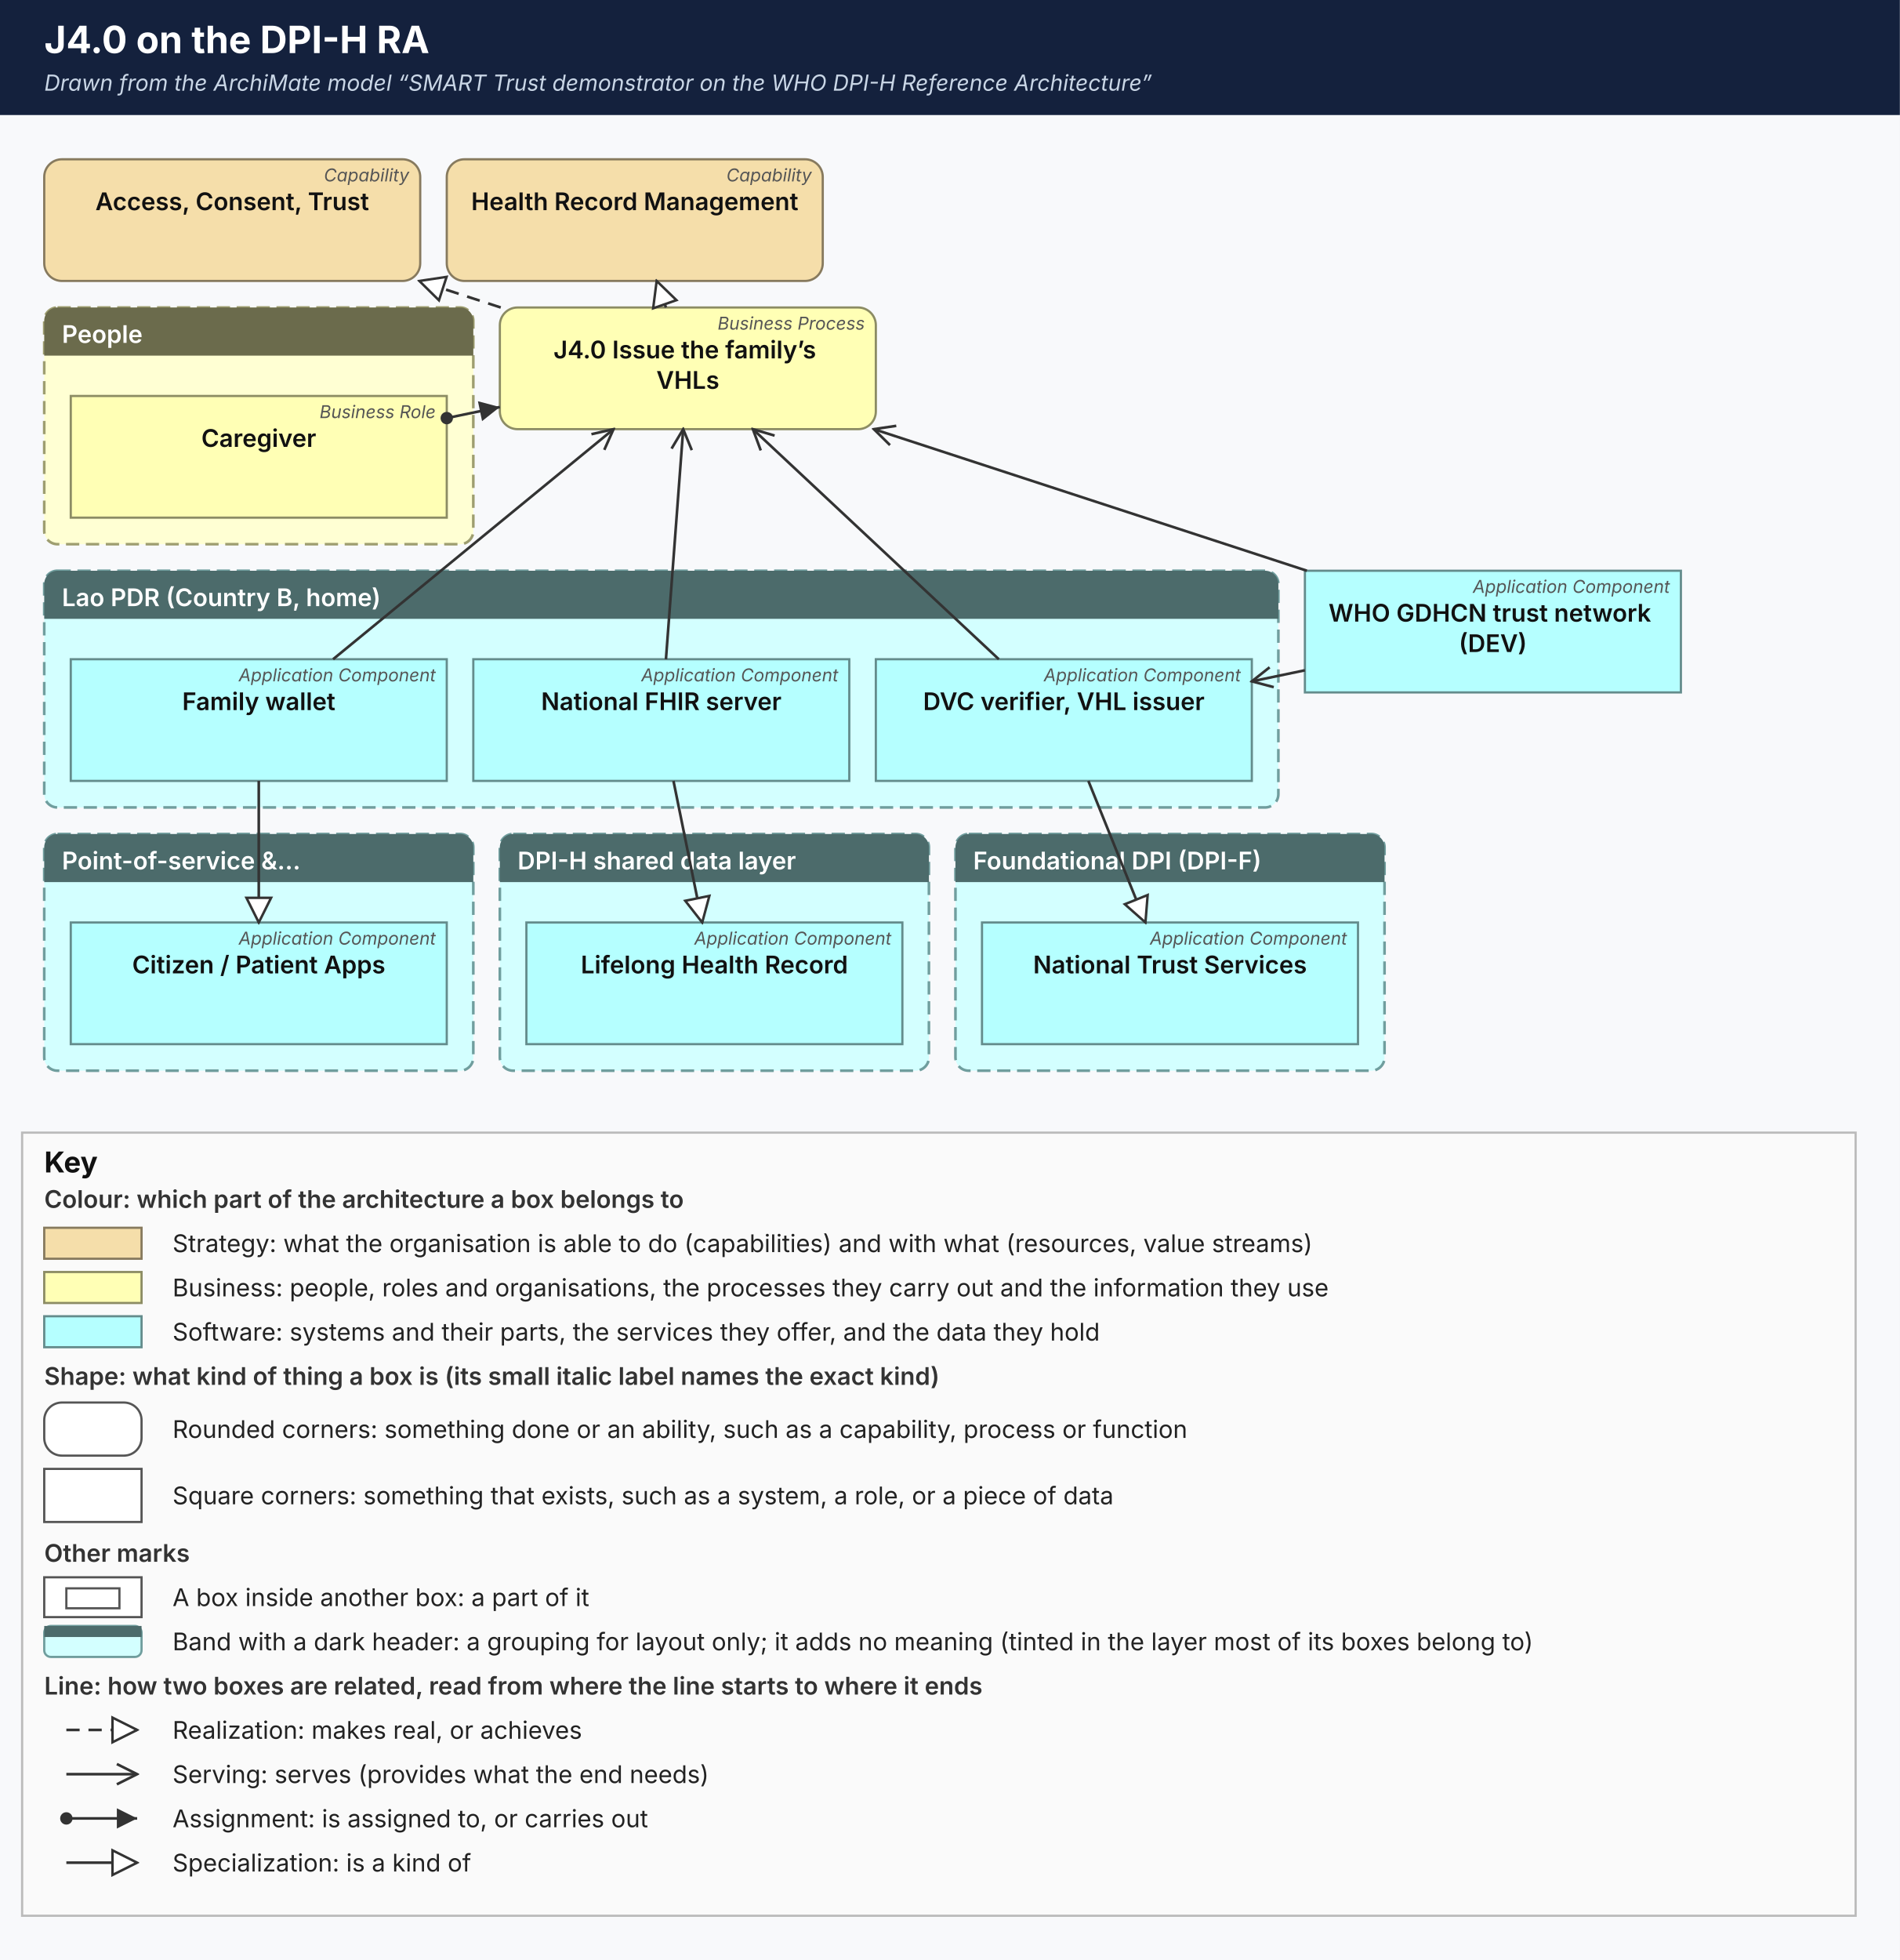
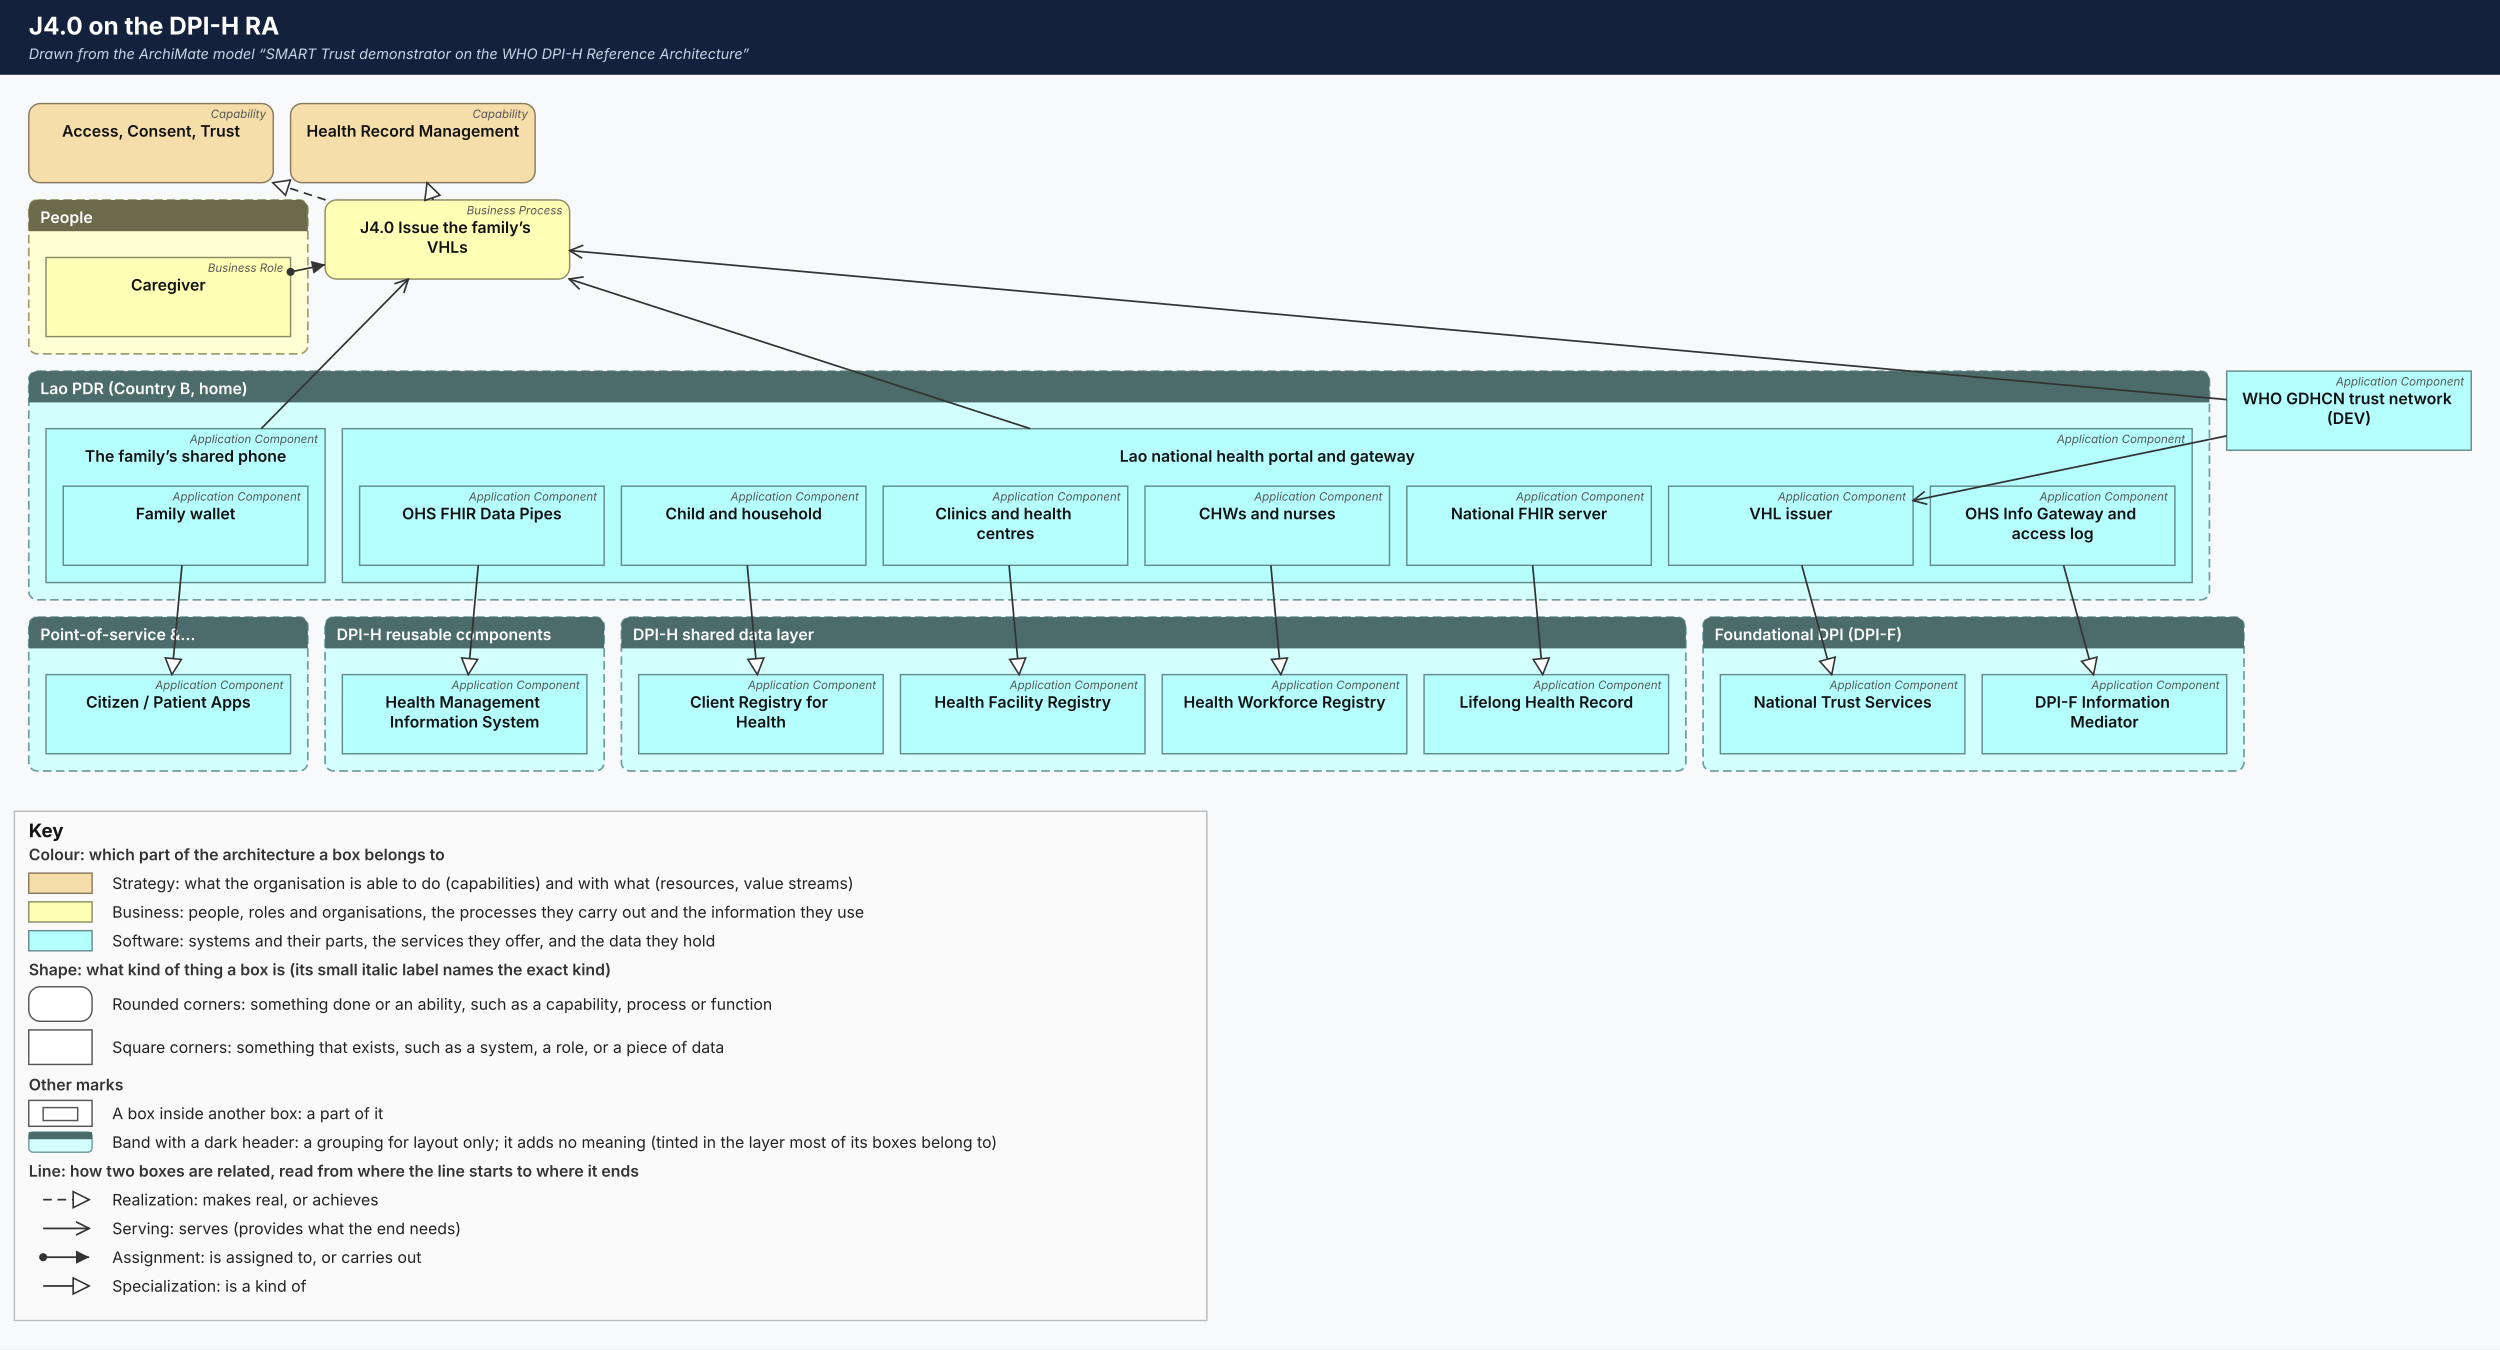
- <svg xmlns="http://www.w3.org/2000/svg" viewBox="4 -48 859 886" width="859" height="886" role="img" aria-labelledby="av-title">
+ <svg xmlns="http://www.w3.org/2000/svg" viewBox="4 -48 1738 938" width="1738" height="938" role="img" aria-labelledby="av-title">
  <style>
.av-name{font:600 11px Inter, "Segoe UI", system-ui, -apple-system, Helvetica, Arial, sans-serif;fill:#111}
.av-type{font:italic 8px Inter, "Segoe UI", system-ui, -apple-system, Helvetica, Arial, sans-serif;fill:#555}
.av-group{font:600 11px Inter, "Segoe UI", system-ui, -apple-system, Helvetica, Arial, sans-serif;fill:#333}
.av-note{font:10px Inter, "Segoe UI", system-ui, -apple-system, Helvetica, Arial, sans-serif;fill:#222}
.av-key{font:11px Inter, "Segoe UI", system-ui, -apple-system, Helvetica, Arial, sans-serif;fill:#222}
.av-keyh{font:600 11px Inter, "Segoe UI", system-ui, -apple-system, Helvetica, Arial, sans-serif;fill:#333}
.av-keyt{font:700 13px Inter, "Segoe UI", system-ui, -apple-system, Helvetica, Arial, sans-serif;fill:#111}
.av-rel{font:9px Inter, "Segoe UI", system-ui, -apple-system, Helvetica, Arial, sans-serif;fill:#333;paint-order:stroke;stroke:#fff;stroke-width:3px}
a:hover rect,a:hover polygon,a:focus rect,a:focus polygon{stroke:#06c;stroke-width:2.5}
</style>
  <defs>
    <marker id="arrow-open" viewBox="0 0 12 12" refX="11" refY="6" markerWidth="11" markerHeight="11" orient="auto-start-reverse" markerUnits="userSpaceOnUse">
      <path d="M1 1 L11 6 L1 11" fill="none" stroke="#333" stroke-width="1.3" />
    </marker>
    <marker id="arrow-filled" viewBox="0 0 12 12" refX="11" refY="6" markerWidth="11" markerHeight="11" orient="auto-start-reverse" markerUnits="userSpaceOnUse">
      <path d="M1 1 L11 6 L1 11 Z" fill="#333" />
    </marker>
    <marker id="arrow-small" viewBox="0 0 10 10" refX="9" refY="5" markerWidth="8" markerHeight="8" orient="auto-start-reverse" markerUnits="userSpaceOnUse">
      <path d="M1 1 L9 5 L1 9" fill="none" stroke="#333" stroke-width="1.2" />
    </marker>
    <marker id="triangle-hollow" viewBox="0 0 14 14" refX="13" refY="7" markerWidth="13" markerHeight="13" orient="auto-start-reverse" markerUnits="userSpaceOnUse">
      <path d="M1 1 L13 7 L1 13 Z" fill="#fff" stroke="#333" stroke-width="1.2" />
    </marker>
    <marker id="diamond-filled" viewBox="0 0 16 10" refX="1" refY="5" markerWidth="16" markerHeight="10" orient="auto-start-reverse" markerUnits="userSpaceOnUse">
      <path d="M1 5 L8 1 L15 5 L8 9 Z" fill="#333" />
    </marker>
    <marker id="diamond-hollow" viewBox="0 0 16 10" refX="1" refY="5" markerWidth="16" markerHeight="10" orient="auto-start-reverse" markerUnits="userSpaceOnUse">
      <path d="M1 5 L8 1 L15 5 L8 9 Z" fill="#fff" stroke="#333" stroke-width="1.2" />
    </marker>
    <marker id="dot" viewBox="0 0 8 8" refX="4" refY="4" markerWidth="7" markerHeight="7" orient="auto" markerUnits="userSpaceOnUse">
      <circle cx="4" cy="4" r="3.2" fill="#333" />
    </marker>
    <pattern id="missing" width="8" height="8" patternUnits="userSpaceOnUse" patternTransform="rotate(45)">
      <rect width="8" height="8" fill="#fff" />
      <line x1="0" y1="0" x2="0" y2="8" stroke="#d33" stroke-width="2" />
    </pattern>
  </defs>
-   <rect x="4" y="-48" width="859" height="886" fill="#f8f9fb" />
-   <rect x="4" y="-48" width="859" height="52" fill="#14213d" />
+   <rect x="4" y="-48" width="1738" height="938" fill="#f8f9fb" />
+   <rect x="4" y="-48" width="1738" height="52" fill="#14213d" />
  <text x="24" y="-24" style="font:700 17px Inter, &quot;Segoe UI&quot;, system-ui, -apple-system, Helvetica, Arial, sans-serif;fill:#fff">J4.0 on the DPI-H RA</text>
  <text x="24" y="-7" style="font:italic 10px Inter, &quot;Segoe UI&quot;, system-ui, -apple-system, Helvetica, Arial, sans-serif;fill:#c9d6e6">Drawn from the ArchiMate model “SMART Trust demonstrator on the WHO DPI-H Reference Architecture”</text>
  <a href="../../../en/smart-trust-demo/archimate/0.1.0/elements/access-consent-trust/" target="_top">
    <rect x="24" y="24" width="170" height="55" rx="8" fill="#f5deaa" stroke="#877a5e" stroke-width="1" />
    <text class="av-type" x="189" y="34" text-anchor="end">Capability</text>
    <text class="av-name" x="109" y="47" text-anchor="middle">
      <tspan x="109" dy="0">Access, Consent, Trust</tspan>
    </text>
  </a>
  <a href="../../../en/smart-trust-demo/archimate/0.1.0/elements/health-record-management/" target="_top">
    <rect x="206" y="24" width="170" height="55" rx="8" fill="#f5deaa" stroke="#877a5e" stroke-width="1" />
    <text class="av-type" x="371" y="34" text-anchor="end">Capability</text>
    <text class="av-name" x="291" y="47" text-anchor="middle">
      <tspan x="291" dy="0">Health Record Management</tspan>
    </text>
  </a>
  <a href="../../../en/smart-trust-demo/archimate/0.1.0/elements/people/" target="_top">
    <rect x="24" y="91" width="194" height="107" rx="6" fill="#ffffd3" stroke="#9e9e70" stroke-width="1.2" stroke-dasharray="6 3" />
    <path d="M24 97 a6 6 0 0 1 6 -6 h182 a6 6 0 0 1 6 6 v15.75 h-194 z" fill="#6b6b4c" />
    <text class="av-group" x="32" y="107" style="fill:#fff">People</text>
  </a>
  <a href="../../../en/smart-trust-demo/archimate/0.1.0/elements/caregiver/" target="_top">
    <rect x="36" y="131" width="170" height="55" fill="#ffffb5" stroke="#8c8c64" stroke-width="1" />
    <text class="av-type" x="201" y="141" text-anchor="end">Business Role</text>
    <text class="av-name" x="121" y="154" text-anchor="middle">
      <tspan x="121" dy="0">Caregiver</tspan>
    </text>
  </a>
  <a href="../../../en/smart-trust-demo/archimate/0.1.0/elements/j4-0-issue-the-family-s-vhls/" target="_top">
    <rect x="230" y="91" width="170" height="55" rx="8" fill="#ffffb5" stroke="#8c8c64" stroke-width="1" />
    <text class="av-type" x="395" y="101" text-anchor="end">Business Process</text>
    <text class="av-name" x="315" y="114" text-anchor="middle">
      <tspan x="315" dy="0">J4.0 Issue the family’s</tspan>
      <tspan x="315" dy="13.75">VHLs</tspan>
    </text>
  </a>
  <a href="../../../en/smart-trust-demo/archimate/0.1.0/elements/lao-pdr-country-b-home/" target="_top">
-     <rect x="24" y="210" width="558" height="107" rx="6" fill="#d3ffff" stroke="#709e9e" stroke-width="1.2" stroke-dasharray="6 3" />
-     <path d="M24 216 a6 6 0 0 1 6 -6 h546 a6 6 0 0 1 6 6 v15.75 h-558 z" fill="#4c6b6b" />
+     <rect x="24" y="210" width="1516" height="159" rx="6" fill="#d3ffff" stroke="#709e9e" stroke-width="1.2" stroke-dasharray="6 3" />
+     <path d="M24 216 a6 6 0 0 1 6 -6 h1504 a6 6 0 0 1 6 6 v15.75 h-1516 z" fill="#4c6b6b" />
    <text class="av-group" x="32" y="226" style="fill:#fff">Lao PDR (Country B, home)</text>
  </a>
+   <a href="../../../en/smart-trust-demo/archimate/0.1.0/elements/the-family-s-shared-phone/" target="_top">
+     <rect x="36" y="250" width="194" height="107" fill="#b5ffff" stroke="#648c8c" stroke-width="1" />
+     <text class="av-type" x="225" y="260" text-anchor="end">Application Component</text>
+     <text class="av-name" x="133" y="273" text-anchor="middle">
+       <tspan x="133" dy="0">The family’s shared phone</tspan>
+     </text>
+   </a>
  <a href="../../../en/smart-trust-demo/archimate/0.1.0/elements/family-wallet/" target="_top">
-     <rect x="36" y="250" width="170" height="55" fill="#b5ffff" stroke="#648c8c" stroke-width="1" />
-     <text class="av-type" x="201" y="260" text-anchor="end">Application Component</text>
-     <text class="av-name" x="121" y="273" text-anchor="middle">
-       <tspan x="121" dy="0">Family wallet</tspan>
+     <rect x="48" y="290" width="170" height="55" fill="#b5ffff" stroke="#648c8c" stroke-width="1" />
+     <text class="av-type" x="213" y="300" text-anchor="end">Application Component</text>
+     <text class="av-name" x="133" y="313" text-anchor="middle">
+       <tspan x="133" dy="0">Family wallet</tspan>
+     </text>
+   </a>
+   <a href="../../../en/smart-trust-demo/archimate/0.1.0/elements/lao-national-health-portal-and-gateway/" target="_top">
+     <rect x="242" y="250" width="1286" height="107" fill="#b5ffff" stroke="#648c8c" stroke-width="1" />
+     <text class="av-type" x="1523" y="260" text-anchor="end">Application Component</text>
+     <text class="av-name" x="885" y="273" text-anchor="middle">
+       <tspan x="885" dy="0">Lao national health portal and gateway</tspan>
+     </text>
+   </a>
+   <a href="../../../en/smart-trust-demo/archimate/0.1.0/elements/ohs-fhir-data-pipes/" target="_top">
+     <rect x="254" y="290" width="170" height="55" fill="#b5ffff" stroke="#648c8c" stroke-width="1" />
+     <text class="av-type" x="419" y="300" text-anchor="end">Application Component</text>
+     <text class="av-name" x="339" y="313" text-anchor="middle">
+       <tspan x="339" dy="0">OHS FHIR Data Pipes</tspan>
+     </text>
+   </a>
+   <a href="../../../en/smart-trust-demo/archimate/0.1.0/elements/child-and-household/" target="_top">
+     <rect x="436" y="290" width="170" height="55" fill="#b5ffff" stroke="#648c8c" stroke-width="1" />
+     <text class="av-type" x="601" y="300" text-anchor="end">Application Component</text>
+     <text class="av-name" x="521" y="313" text-anchor="middle">
+       <tspan x="521" dy="0">Child and household</tspan>
+     </text>
+   </a>
+   <a href="../../../en/smart-trust-demo/archimate/0.1.0/elements/clinics-and-health-centres/" target="_top">
+     <rect x="618" y="290" width="170" height="55" fill="#b5ffff" stroke="#648c8c" stroke-width="1" />
+     <text class="av-type" x="783" y="300" text-anchor="end">Application Component</text>
+     <text class="av-name" x="703" y="313" text-anchor="middle">
+       <tspan x="703" dy="0">Clinics and health</tspan>
+       <tspan x="703" dy="13.75">centres</tspan>
+     </text>
+   </a>
+   <a href="../../../en/smart-trust-demo/archimate/0.1.0/elements/chws-and-nurses/" target="_top">
+     <rect x="800" y="290" width="170" height="55" fill="#b5ffff" stroke="#648c8c" stroke-width="1" />
+     <text class="av-type" x="965" y="300" text-anchor="end">Application Component</text>
+     <text class="av-name" x="885" y="313" text-anchor="middle">
+       <tspan x="885" dy="0">CHWs and nurses</tspan>
    </text>
  </a>
  <a href="../../../en/smart-trust-demo/archimate/0.1.0/elements/national-fhir-server/" target="_top">
-     <rect x="218" y="250" width="170" height="55" fill="#b5ffff" stroke="#648c8c" stroke-width="1" />
-     <text class="av-type" x="383" y="260" text-anchor="end">Application Component</text>
-     <text class="av-name" x="303" y="273" text-anchor="middle">
-       <tspan x="303" dy="0">National FHIR server</tspan>
-     </text>
-   </a>
-   <a href="../../../en/smart-trust-demo/archimate/0.1.0/elements/dvc-verifier-vhl-issuer/" target="_top">
-     <rect x="400" y="250" width="170" height="55" fill="#b5ffff" stroke="#648c8c" stroke-width="1" />
-     <text class="av-type" x="565" y="260" text-anchor="end">Application Component</text>
-     <text class="av-name" x="485" y="273" text-anchor="middle">
-       <tspan x="485" dy="0">DVC verifier, VHL issuer</tspan>
+     <rect x="982" y="290" width="170" height="55" fill="#b5ffff" stroke="#648c8c" stroke-width="1" />
+     <text class="av-type" x="1147" y="300" text-anchor="end">Application Component</text>
+     <text class="av-name" x="1067" y="313" text-anchor="middle">
+       <tspan x="1067" dy="0">National FHIR server</tspan>
+     </text>
+   </a>
+   <a href="../../../en/smart-trust-demo/archimate/0.1.0/elements/vhl-issuer/" target="_top">
+     <rect x="1164" y="290" width="170" height="55" fill="#b5ffff" stroke="#648c8c" stroke-width="1" />
+     <text class="av-type" x="1329" y="300" text-anchor="end">Application Component</text>
+     <text class="av-name" x="1249" y="313" text-anchor="middle">
+       <tspan x="1249" dy="0">VHL issuer</tspan>
+     </text>
+   </a>
+   <a href="../../../en/smart-trust-demo/archimate/0.1.0/elements/ohs-info-gateway-and-access-log/" target="_top">
+     <rect x="1346" y="290" width="170" height="55" fill="#b5ffff" stroke="#648c8c" stroke-width="1" />
+     <text class="av-type" x="1511" y="300" text-anchor="end">Application Component</text>
+     <text class="av-name" x="1431" y="313" text-anchor="middle">
+       <tspan x="1431" dy="0">OHS Info Gateway and</tspan>
+       <tspan x="1431" dy="13.75">access log</tspan>
    </text>
  </a>
  <a href="../../../en/smart-trust-demo/archimate/0.1.0/elements/who-gdhcn-trust-network-dev/" target="_top">
-     <rect x="594" y="210" width="170" height="55" fill="#b5ffff" stroke="#648c8c" stroke-width="1" />
-     <text class="av-type" x="759" y="220" text-anchor="end">Application Component</text>
-     <text class="av-name" x="679" y="233" text-anchor="middle">
-       <tspan x="679" dy="0">WHO GDHCN trust network</tspan>
-       <tspan x="679" dy="13.75">(DEV)</tspan>
+     <rect x="1552" y="210" width="170" height="55" fill="#b5ffff" stroke="#648c8c" stroke-width="1" />
+     <text class="av-type" x="1717" y="220" text-anchor="end">Application Component</text>
+     <text class="av-name" x="1637" y="233" text-anchor="middle">
+       <tspan x="1637" dy="0">WHO GDHCN trust network</tspan>
+       <tspan x="1637" dy="13.75">(DEV)</tspan>
    </text>
  </a>
  <a href="../../../en/smart-trust-demo/archimate/0.1.0/elements/point-of-service-functional-applications/" target="_top">
-     <rect x="24" y="329" width="194" height="107" rx="6" fill="#d3ffff" stroke="#709e9e" stroke-width="1.2" stroke-dasharray="6 3" />
-     <path d="M24 335 a6 6 0 0 1 6 -6 h182 a6 6 0 0 1 6 6 v15.75 h-194 z" fill="#4c6b6b" />
-     <text class="av-group" x="32" y="345" style="fill:#fff">Point-of-service &amp;…</text>
+     <rect x="24" y="381" width="194" height="107" rx="6" fill="#d3ffff" stroke="#709e9e" stroke-width="1.2" stroke-dasharray="6 3" />
+     <path d="M24 387 a6 6 0 0 1 6 -6 h182 a6 6 0 0 1 6 6 v15.75 h-194 z" fill="#4c6b6b" />
+     <text class="av-group" x="32" y="397" style="fill:#fff">Point-of-service &amp;…</text>
  </a>
  <a href="../../../en/smart-trust-demo/archimate/0.1.0/elements/citizen-patient-apps/" target="_top">
-     <rect x="36" y="369" width="170" height="55" fill="#b5ffff" stroke="#648c8c" stroke-width="1" />
-     <text class="av-type" x="201" y="379" text-anchor="end">Application Component</text>
-     <text class="av-name" x="121" y="392" text-anchor="middle">
+     <rect x="36" y="421" width="170" height="55" fill="#b5ffff" stroke="#648c8c" stroke-width="1" />
+     <text class="av-type" x="201" y="431" text-anchor="end">Application Component</text>
+     <text class="av-name" x="121" y="444" text-anchor="middle">
      <tspan x="121" dy="0">Citizen / Patient Apps</tspan>
    </text>
  </a>
+   <a href="../../../en/smart-trust-demo/archimate/0.1.0/elements/dpi-h-reusable-components/" target="_top">
+     <rect x="230" y="381" width="194" height="107" rx="6" fill="#d3ffff" stroke="#709e9e" stroke-width="1.2" stroke-dasharray="6 3" />
+     <path d="M230 387 a6 6 0 0 1 6 -6 h182 a6 6 0 0 1 6 6 v15.75 h-194 z" fill="#4c6b6b" />
+     <text class="av-group" x="238" y="397" style="fill:#fff">DPI-H reusable components</text>
+   </a>
+   <a href="../../../en/smart-trust-demo/archimate/0.1.0/elements/health-management-information-system/" target="_top">
+     <rect x="242" y="421" width="170" height="55" fill="#b5ffff" stroke="#648c8c" stroke-width="1" />
+     <text class="av-type" x="407" y="431" text-anchor="end">Application Component</text>
+     <text class="av-name" x="327" y="444" text-anchor="middle">
+       <tspan x="327" dy="0">Health Management</tspan>
+       <tspan x="327" dy="13.75">Information System</tspan>
+     </text>
+   </a>
  <a href="../../../en/smart-trust-demo/archimate/0.1.0/elements/dpi-h-shared-data-layer/" target="_top">
-     <rect x="230" y="329" width="194" height="107" rx="6" fill="#d3ffff" stroke="#709e9e" stroke-width="1.2" stroke-dasharray="6 3" />
-     <path d="M230 335 a6 6 0 0 1 6 -6 h182 a6 6 0 0 1 6 6 v15.75 h-194 z" fill="#4c6b6b" />
-     <text class="av-group" x="238" y="345" style="fill:#fff">DPI-H shared data layer</text>
+     <rect x="436" y="381" width="740" height="107" rx="6" fill="#d3ffff" stroke="#709e9e" stroke-width="1.2" stroke-dasharray="6 3" />
+     <path d="M436 387 a6 6 0 0 1 6 -6 h728 a6 6 0 0 1 6 6 v15.75 h-740 z" fill="#4c6b6b" />
+     <text class="av-group" x="444" y="397" style="fill:#fff">DPI-H shared data layer</text>
+   </a>
+   <a href="../../../en/smart-trust-demo/archimate/0.1.0/elements/client-registry-for-health/" target="_top">
+     <rect x="448" y="421" width="170" height="55" fill="#b5ffff" stroke="#648c8c" stroke-width="1" />
+     <text class="av-type" x="613" y="431" text-anchor="end">Application Component</text>
+     <text class="av-name" x="533" y="444" text-anchor="middle">
+       <tspan x="533" dy="0">Client Registry for</tspan>
+       <tspan x="533" dy="13.75">Health</tspan>
+     </text>
+   </a>
+   <a href="../../../en/smart-trust-demo/archimate/0.1.0/elements/health-facility-registry/" target="_top">
+     <rect x="630" y="421" width="170" height="55" fill="#b5ffff" stroke="#648c8c" stroke-width="1" />
+     <text class="av-type" x="795" y="431" text-anchor="end">Application Component</text>
+     <text class="av-name" x="715" y="444" text-anchor="middle">
+       <tspan x="715" dy="0">Health Facility Registry</tspan>
+     </text>
+   </a>
+   <a href="../../../en/smart-trust-demo/archimate/0.1.0/elements/health-workforce-registry/" target="_top">
+     <rect x="812" y="421" width="170" height="55" fill="#b5ffff" stroke="#648c8c" stroke-width="1" />
+     <text class="av-type" x="977" y="431" text-anchor="end">Application Component</text>
+     <text class="av-name" x="897" y="444" text-anchor="middle">
+       <tspan x="897" dy="0">Health Workforce Registry</tspan>
+     </text>
  </a>
  <a href="../../../en/smart-trust-demo/archimate/0.1.0/elements/lifelong-health-record/" target="_top">
-     <rect x="242" y="369" width="170" height="55" fill="#b5ffff" stroke="#648c8c" stroke-width="1" />
-     <text class="av-type" x="407" y="379" text-anchor="end">Application Component</text>
-     <text class="av-name" x="327" y="392" text-anchor="middle">
-       <tspan x="327" dy="0">Lifelong Health Record</tspan>
+     <rect x="994" y="421" width="170" height="55" fill="#b5ffff" stroke="#648c8c" stroke-width="1" />
+     <text class="av-type" x="1159" y="431" text-anchor="end">Application Component</text>
+     <text class="av-name" x="1079" y="444" text-anchor="middle">
+       <tspan x="1079" dy="0">Lifelong Health Record</tspan>
    </text>
  </a>
  <a href="../../../en/smart-trust-demo/archimate/0.1.0/elements/foundational-dpi-dpi-f/" target="_top">
-     <rect x="436" y="329" width="194" height="107" rx="6" fill="#d3ffff" stroke="#709e9e" stroke-width="1.2" stroke-dasharray="6 3" />
-     <path d="M436 335 a6 6 0 0 1 6 -6 h182 a6 6 0 0 1 6 6 v15.75 h-194 z" fill="#4c6b6b" />
-     <text class="av-group" x="444" y="345" style="fill:#fff">Foundational DPI (DPI-F)</text>
+     <rect x="1188" y="381" width="376" height="107" rx="6" fill="#d3ffff" stroke="#709e9e" stroke-width="1.2" stroke-dasharray="6 3" />
+     <path d="M1188 387 a6 6 0 0 1 6 -6 h364 a6 6 0 0 1 6 6 v15.75 h-376 z" fill="#4c6b6b" />
+     <text class="av-group" x="1196" y="397" style="fill:#fff">Foundational DPI (DPI-F)</text>
  </a>
  <a href="../../../en/smart-trust-demo/archimate/0.1.0/elements/national-trust-services/" target="_top">
-     <rect x="448" y="369" width="170" height="55" fill="#b5ffff" stroke="#648c8c" stroke-width="1" />
-     <text class="av-type" x="613" y="379" text-anchor="end">Application Component</text>
-     <text class="av-name" x="533" y="392" text-anchor="middle">
-       <tspan x="533" dy="0">National Trust Services</tspan>
+     <rect x="1200" y="421" width="170" height="55" fill="#b5ffff" stroke="#648c8c" stroke-width="1" />
+     <text class="av-type" x="1365" y="431" text-anchor="end">Application Component</text>
+     <text class="av-name" x="1285" y="444" text-anchor="middle">
+       <tspan x="1285" dy="0">National Trust Services</tspan>
+     </text>
+   </a>
+   <a href="../../../en/smart-trust-demo/archimate/0.1.0/elements/dpi-f-information-mediator/" target="_top">
+     <rect x="1382" y="421" width="170" height="55" fill="#b5ffff" stroke="#648c8c" stroke-width="1" />
+     <text class="av-type" x="1547" y="431" text-anchor="end">Application Component</text>
+     <text class="av-name" x="1467" y="444" text-anchor="middle">
+       <tspan x="1467" dy="0">DPI-F Information</tspan>
+       <tspan x="1467" dy="13.75">Mediator</tspan>
    </text>
  </a>
  <a href="../../../en/smart-trust-demo/archimate/0.1.0/relationships/id-f8047c950f0f55fe88023fece9d908f6/" target="_top">
    <path d="M206 141 L230 136" fill="none" stroke="#333" stroke-width="1.2" marker-start="url(#dot)" marker-end="url(#arrow-filled)" />
    <path d="M206 141 L230 136" fill="none" stroke="transparent" stroke-width="8" />
  </a>
  <a href="../../../en/smart-trust-demo/archimate/0.1.0/relationships/id-675daa6d7e765f45b8cbad947a535552/" target="_top">
    <path d="M230.4 91 L193.6 79" fill="none" stroke="#333" stroke-width="1.2" stroke-dasharray="6 4" marker-end="url(#triangle-hollow)" />
    <path d="M230.4 91 L193.6 79" fill="none" stroke="transparent" stroke-width="8" />
  </a>
  <a href="../../../en/smart-trust-demo/archimate/0.1.0/relationships/id-c791ecc77d1950e799a4d45396b2adfa/" target="_top">
    <path d="M305.1 91 L300.9 79" fill="none" stroke="#333" stroke-width="1.2" stroke-dasharray="6 4" marker-end="url(#triangle-hollow)" />
    <path d="M305.1 91 L300.9 79" fill="none" stroke="transparent" stroke-width="8" />
  </a>
-   <a href="../../../en/smart-trust-demo/archimate/0.1.0/relationships/id-f44ad4981559561b9858b917a2adee58/" target="_top">
-     <path d="M154.6 250 L281.4 146" fill="none" stroke="#333" stroke-width="1.2" marker-end="url(#arrow-open)" />
-     <path d="M154.6 250 L281.4 146" fill="none" stroke="transparent" stroke-width="8" />
+   <a href="../../../en/smart-trust-demo/archimate/0.1.0/relationships/id-aaaabbe59abd58ef98e45c12ca9f2bcc/" target="_top">
+     <path d="M185.6 250 L287.9 146" fill="none" stroke="#333" stroke-width="1.2" marker-end="url(#arrow-open)" />
+     <path d="M185.6 250 L287.9 146" fill="none" stroke="transparent" stroke-width="8" />
  </a>
  <a href="../../../en/smart-trust-demo/archimate/0.1.0/relationships/id-b41ad5678e9654d0b0a8715f0396d899/" target="_top">
-     <path d="M121 305 L121 369" fill="none" stroke="#333" stroke-width="1.2" marker-end="url(#triangle-hollow)" />
-     <path d="M121 305 L121 369" fill="none" stroke="transparent" stroke-width="8" />
-   </a>
-   <a href="../../../en/smart-trust-demo/archimate/0.1.0/relationships/id-66de146695365b908df787749e32b341/" target="_top">
-     <path d="M305.1 250 L312.9 146" fill="none" stroke="#333" stroke-width="1.2" marker-end="url(#arrow-open)" />
-     <path d="M305.1 250 L312.9 146" fill="none" stroke="transparent" stroke-width="8" />
+     <path d="M130.5 345 L123.5 421" fill="none" stroke="#333" stroke-width="1.2" marker-end="url(#triangle-hollow)" />
+     <path d="M130.5 345 L123.5 421" fill="none" stroke="transparent" stroke-width="8" />
+   </a>
+   <a href="../../../en/smart-trust-demo/archimate/0.1.0/relationships/id-e27b32d2354e5237bac5cff9632c2950/" target="_top">
+     <path d="M720.2 250 L399.7 146" fill="none" stroke="#333" stroke-width="1.2" marker-end="url(#arrow-open)" />
+     <path d="M720.2 250 L399.7 146" fill="none" stroke="transparent" stroke-width="8" />
+   </a>
+   <a href="../../../en/smart-trust-demo/archimate/0.1.0/relationships/id-825d6a9d3b16510caa8f128db60bcd36/" target="_top">
+     <path d="M336.5 345 L329.5 421" fill="none" stroke="#333" stroke-width="1.2" marker-end="url(#triangle-hollow)" />
+     <path d="M336.5 345 L329.5 421" fill="none" stroke="transparent" stroke-width="8" />
+   </a>
+   <a href="../../../en/smart-trust-demo/archimate/0.1.0/relationships/id-eeadbc133a735395b07803d286fd31ce/" target="_top">
+     <path d="M523.5 345 L530.5 421" fill="none" stroke="#333" stroke-width="1.2" marker-end="url(#triangle-hollow)" />
+     <path d="M523.5 345 L530.5 421" fill="none" stroke="transparent" stroke-width="8" />
+   </a>
+   <a href="../../../en/smart-trust-demo/archimate/0.1.0/relationships/id-a5229f86e251575f94a912b814461342/" target="_top">
+     <path d="M705.5 345 L712.5 421" fill="none" stroke="#333" stroke-width="1.2" marker-end="url(#triangle-hollow)" />
+     <path d="M705.5 345 L712.5 421" fill="none" stroke="transparent" stroke-width="8" />
+   </a>
+   <a href="../../../en/smart-trust-demo/archimate/0.1.0/relationships/id-caa467f64ef55ecd819fdb2a8f226cda/" target="_top">
+     <path d="M887.5 345 L894.5 421" fill="none" stroke="#333" stroke-width="1.2" marker-end="url(#triangle-hollow)" />
+     <path d="M887.5 345 L894.5 421" fill="none" stroke="transparent" stroke-width="8" />
  </a>
  <a href="../../../en/smart-trust-demo/archimate/0.1.0/relationships/id-d48eb5e708825100979a380a19aa99df/" target="_top">
-     <path d="M308.5 305 L321.5 369" fill="none" stroke="#333" stroke-width="1.2" marker-end="url(#triangle-hollow)" />
-     <path d="M308.5 305 L321.5 369" fill="none" stroke="transparent" stroke-width="8" />
-   </a>
-   <a href="../../../en/smart-trust-demo/archimate/0.1.0/relationships/id-c898156d4e0a5634b3ad852b9dfe52ae/" target="_top">
-     <path d="M455.6 250 L344.4 146" fill="none" stroke="#333" stroke-width="1.2" marker-end="url(#arrow-open)" />
-     <path d="M455.6 250 L344.4 146" fill="none" stroke="transparent" stroke-width="8" />
-   </a>
-   <a href="../../../en/smart-trust-demo/archimate/0.1.0/relationships/id-0724c3ba57be55479a124bc9a9768269/" target="_top">
-     <path d="M496.1 305 L521.9 369" fill="none" stroke="#333" stroke-width="1.2" marker-end="url(#triangle-hollow)" />
-     <path d="M496.1 305 L521.9 369" fill="none" stroke="transparent" stroke-width="8" />
+     <path d="M1069.5 345 L1076.5 421" fill="none" stroke="#333" stroke-width="1.2" marker-end="url(#triangle-hollow)" />
+     <path d="M1069.5 345 L1076.5 421" fill="none" stroke="transparent" stroke-width="8" />
+   </a>
+   <a href="../../../en/smart-trust-demo/archimate/0.1.0/relationships/id-d93f8cb726915383ba0556993e36868d/" target="_top">
+     <path d="M1256.6 345 L1277.4 421" fill="none" stroke="#333" stroke-width="1.2" marker-end="url(#triangle-hollow)" />
+     <path d="M1256.6 345 L1277.4 421" fill="none" stroke="transparent" stroke-width="8" />
+   </a>
+   <a href="../../../en/smart-trust-demo/archimate/0.1.0/relationships/id-43a467a6461759a1aa4f0e51437ddebd/" target="_top">
+     <path d="M1438.6 345 L1459.4 421" fill="none" stroke="#333" stroke-width="1.2" marker-end="url(#triangle-hollow)" />
+     <path d="M1438.6 345 L1459.4 421" fill="none" stroke="transparent" stroke-width="8" />
  </a>
  <a href="../../../en/smart-trust-demo/archimate/0.1.0/relationships/id-707b767b414854faba5ac128fdd47351/" target="_top">
-     <path d="M594.9 210 L399.1 146" fill="none" stroke="#333" stroke-width="1.2" marker-end="url(#arrow-open)" />
-     <path d="M594.9 210 L399.1 146" fill="none" stroke="transparent" stroke-width="8" />
-   </a>
-   <a href="../../../en/smart-trust-demo/archimate/0.1.0/relationships/id-329799104c135337804b3afdbb72baf2/" target="_top">
-     <path d="M594 255 L570 260" fill="none" stroke="#333" stroke-width="1.2" marker-end="url(#arrow-open)" />
-     <path d="M594 255 L570 260" fill="none" stroke="transparent" stroke-width="8" />
+     <path d="M1552 229.8 L400 126.2" fill="none" stroke="#333" stroke-width="1.2" marker-end="url(#arrow-open)" />
+     <path d="M1552 229.8 L400 126.2" fill="none" stroke="transparent" stroke-width="8" />
+   </a>
+   <a href="../../../en/smart-trust-demo/archimate/0.1.0/relationships/id-c17fa319c83d54adaeeab56c08ee32b1/" target="_top">
+     <path d="M1552 255 L1334 300" fill="none" stroke="#333" stroke-width="1.2" marker-end="url(#arrow-open)" />
+     <path d="M1552 255 L1334 300" fill="none" stroke="transparent" stroke-width="8" />
  </a>
  <g class="av-legend">
-     <rect x="14" y="464" width="829" height="354" fill="#fafafa" stroke="#bbb" />
-     <text class="av-keyt" x="24" y="482">Key</text>
-     <text class="av-keyh" x="24" y="498">Colour: which part of the architecture a box belongs to</text>
-     <rect x="24" y="507" width="44" height="14" fill="#f5deaa" stroke="#877a5e" />
-     <text class="av-key" x="82" y="518">Strategy: what the organisation is able to do (capabilities) and with what (resources, value streams)</text>
-     <rect x="24" y="527" width="44" height="14" fill="#ffffb5" stroke="#8c8c64" />
-     <text class="av-key" x="82" y="538">Business: people, roles and organisations, the processes they carry out and the information they use</text>
-     <rect x="24" y="547" width="44" height="14" fill="#b5ffff" stroke="#648c8c" />
-     <text class="av-key" x="82" y="558">Software: systems and their parts, the services they offer, and the data they hold</text>
-     <text class="av-keyh" x="24" y="578">Shape: what kind of thing a box is (its small italic label names the exact kind)</text>
-     <rect x="24" y="586" width="44" height="24" rx="8" fill="#fff" stroke="#555" />
-     <text class="av-key" x="82" y="602">Rounded corners: something done or an ability, such as a capability, process or function</text>
-     <rect x="24" y="616" width="44" height="24" fill="#fff" stroke="#555" />
-     <text class="av-key" x="82" y="632">Square corners: something that exists, such as a system, a role, or a piece of data</text>
-     <text class="av-keyh" x="24" y="658">Other marks</text>
-     <rect x="24" y="665" width="44" height="18" fill="#fff" stroke="#555" />
-     <rect x="34" y="670" width="24" height="9" fill="#fff" stroke="#555" />
-     <text class="av-key" x="82" y="678">A box inside another box: a part of it</text>
-     <rect x="24" y="687" width="44" height="14" rx="3" fill="#d3ffff" stroke="#709e9e" />
-     <rect x="24" y="687" width="44" height="5" fill="#4c6b6b" />
-     <text class="av-key" x="82" y="698">Band with a dark header: a grouping for layout only; it adds no meaning (tinted in the layer most of its boxes belong to)</text>
-     <text class="av-keyh" x="24" y="718">Line: how two boxes are related, read from where the line starts to where it ends</text>
-     <path d="M34 734 L66 734" fill="none" stroke="#333" stroke-width="1.2" stroke-dasharray="6 4" marker-end="url(#triangle-hollow)" />
-     <text class="av-key" x="82" y="738">Realization: makes real, or achieves</text>
-     <path d="M34 754 L66 754" fill="none" stroke="#333" stroke-width="1.2" marker-end="url(#arrow-open)" />
-     <text class="av-key" x="82" y="758">Serving: serves (provides what the end needs)</text>
-     <path d="M34 774 L66 774" fill="none" stroke="#333" stroke-width="1.2" marker-start="url(#dot)" marker-end="url(#arrow-filled)" />
-     <text class="av-key" x="82" y="778">Assignment: is assigned to, or carries out</text>
-     <path d="M34 794 L66 794" fill="none" stroke="#333" stroke-width="1.2" marker-end="url(#triangle-hollow)" />
-     <text class="av-key" x="82" y="798">Specialization: is a kind of</text>
+     <rect x="14" y="516" width="829" height="354" fill="#fafafa" stroke="#bbb" />
+     <text class="av-keyt" x="24" y="534">Key</text>
+     <text class="av-keyh" x="24" y="550">Colour: which part of the architecture a box belongs to</text>
+     <rect x="24" y="559" width="44" height="14" fill="#f5deaa" stroke="#877a5e" />
+     <text class="av-key" x="82" y="570">Strategy: what the organisation is able to do (capabilities) and with what (resources, value streams)</text>
+     <rect x="24" y="579" width="44" height="14" fill="#ffffb5" stroke="#8c8c64" />
+     <text class="av-key" x="82" y="590">Business: people, roles and organisations, the processes they carry out and the information they use</text>
+     <rect x="24" y="599" width="44" height="14" fill="#b5ffff" stroke="#648c8c" />
+     <text class="av-key" x="82" y="610">Software: systems and their parts, the services they offer, and the data they hold</text>
+     <text class="av-keyh" x="24" y="630">Shape: what kind of thing a box is (its small italic label names the exact kind)</text>
+     <rect x="24" y="638" width="44" height="24" rx="8" fill="#fff" stroke="#555" />
+     <text class="av-key" x="82" y="654">Rounded corners: something done or an ability, such as a capability, process or function</text>
+     <rect x="24" y="668" width="44" height="24" fill="#fff" stroke="#555" />
+     <text class="av-key" x="82" y="684">Square corners: something that exists, such as a system, a role, or a piece of data</text>
+     <text class="av-keyh" x="24" y="710">Other marks</text>
+     <rect x="24" y="717" width="44" height="18" fill="#fff" stroke="#555" />
+     <rect x="34" y="722" width="24" height="9" fill="#fff" stroke="#555" />
+     <text class="av-key" x="82" y="730">A box inside another box: a part of it</text>
+     <rect x="24" y="739" width="44" height="14" rx="3" fill="#d3ffff" stroke="#709e9e" />
+     <rect x="24" y="739" width="44" height="5" fill="#4c6b6b" />
+     <text class="av-key" x="82" y="750">Band with a dark header: a grouping for layout only; it adds no meaning (tinted in the layer most of its boxes belong to)</text>
+     <text class="av-keyh" x="24" y="770">Line: how two boxes are related, read from where the line starts to where it ends</text>
+     <path d="M34 786 L66 786" fill="none" stroke="#333" stroke-width="1.2" stroke-dasharray="6 4" marker-end="url(#triangle-hollow)" />
+     <text class="av-key" x="82" y="790">Realization: makes real, or achieves</text>
+     <path d="M34 806 L66 806" fill="none" stroke="#333" stroke-width="1.2" marker-end="url(#arrow-open)" />
+     <text class="av-key" x="82" y="810">Serving: serves (provides what the end needs)</text>
+     <path d="M34 826 L66 826" fill="none" stroke="#333" stroke-width="1.2" marker-start="url(#dot)" marker-end="url(#arrow-filled)" />
+     <text class="av-key" x="82" y="830">Assignment: is assigned to, or carries out</text>
+     <path d="M34 846 L66 846" fill="none" stroke="#333" stroke-width="1.2" marker-end="url(#triangle-hollow)" />
+     <text class="av-key" x="82" y="850">Specialization: is a kind of</text>
  </g>
</svg>
